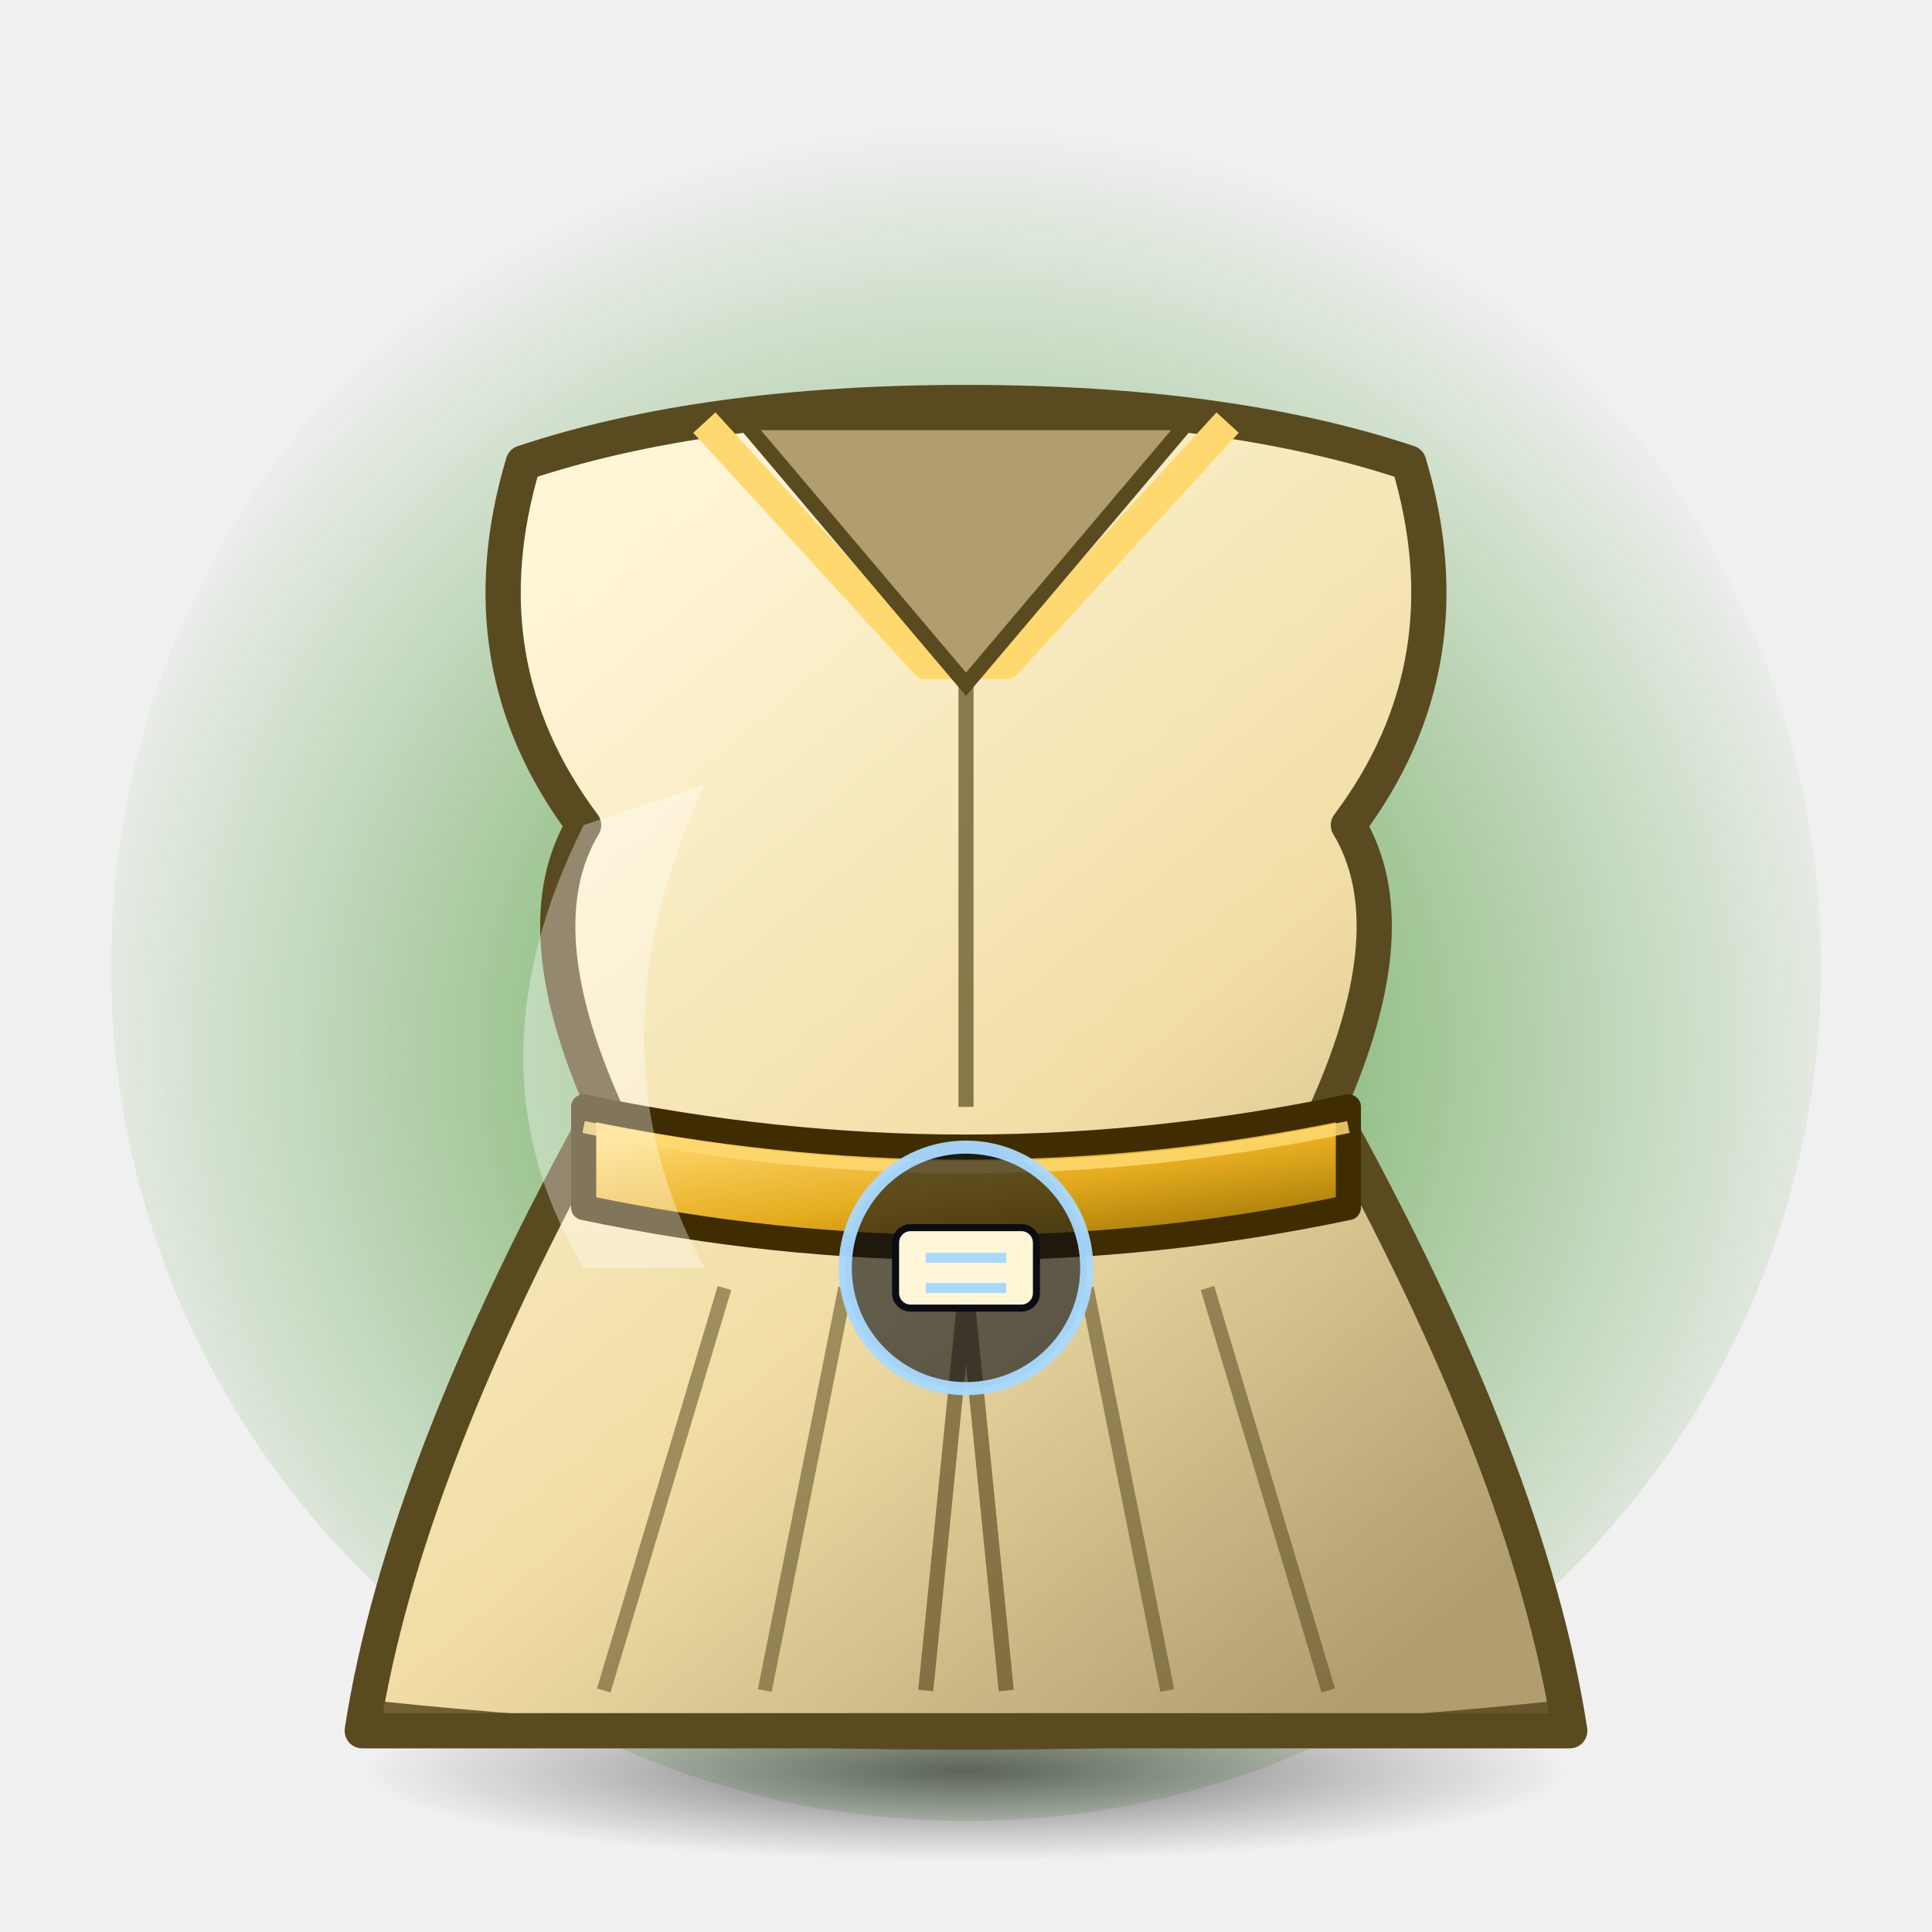
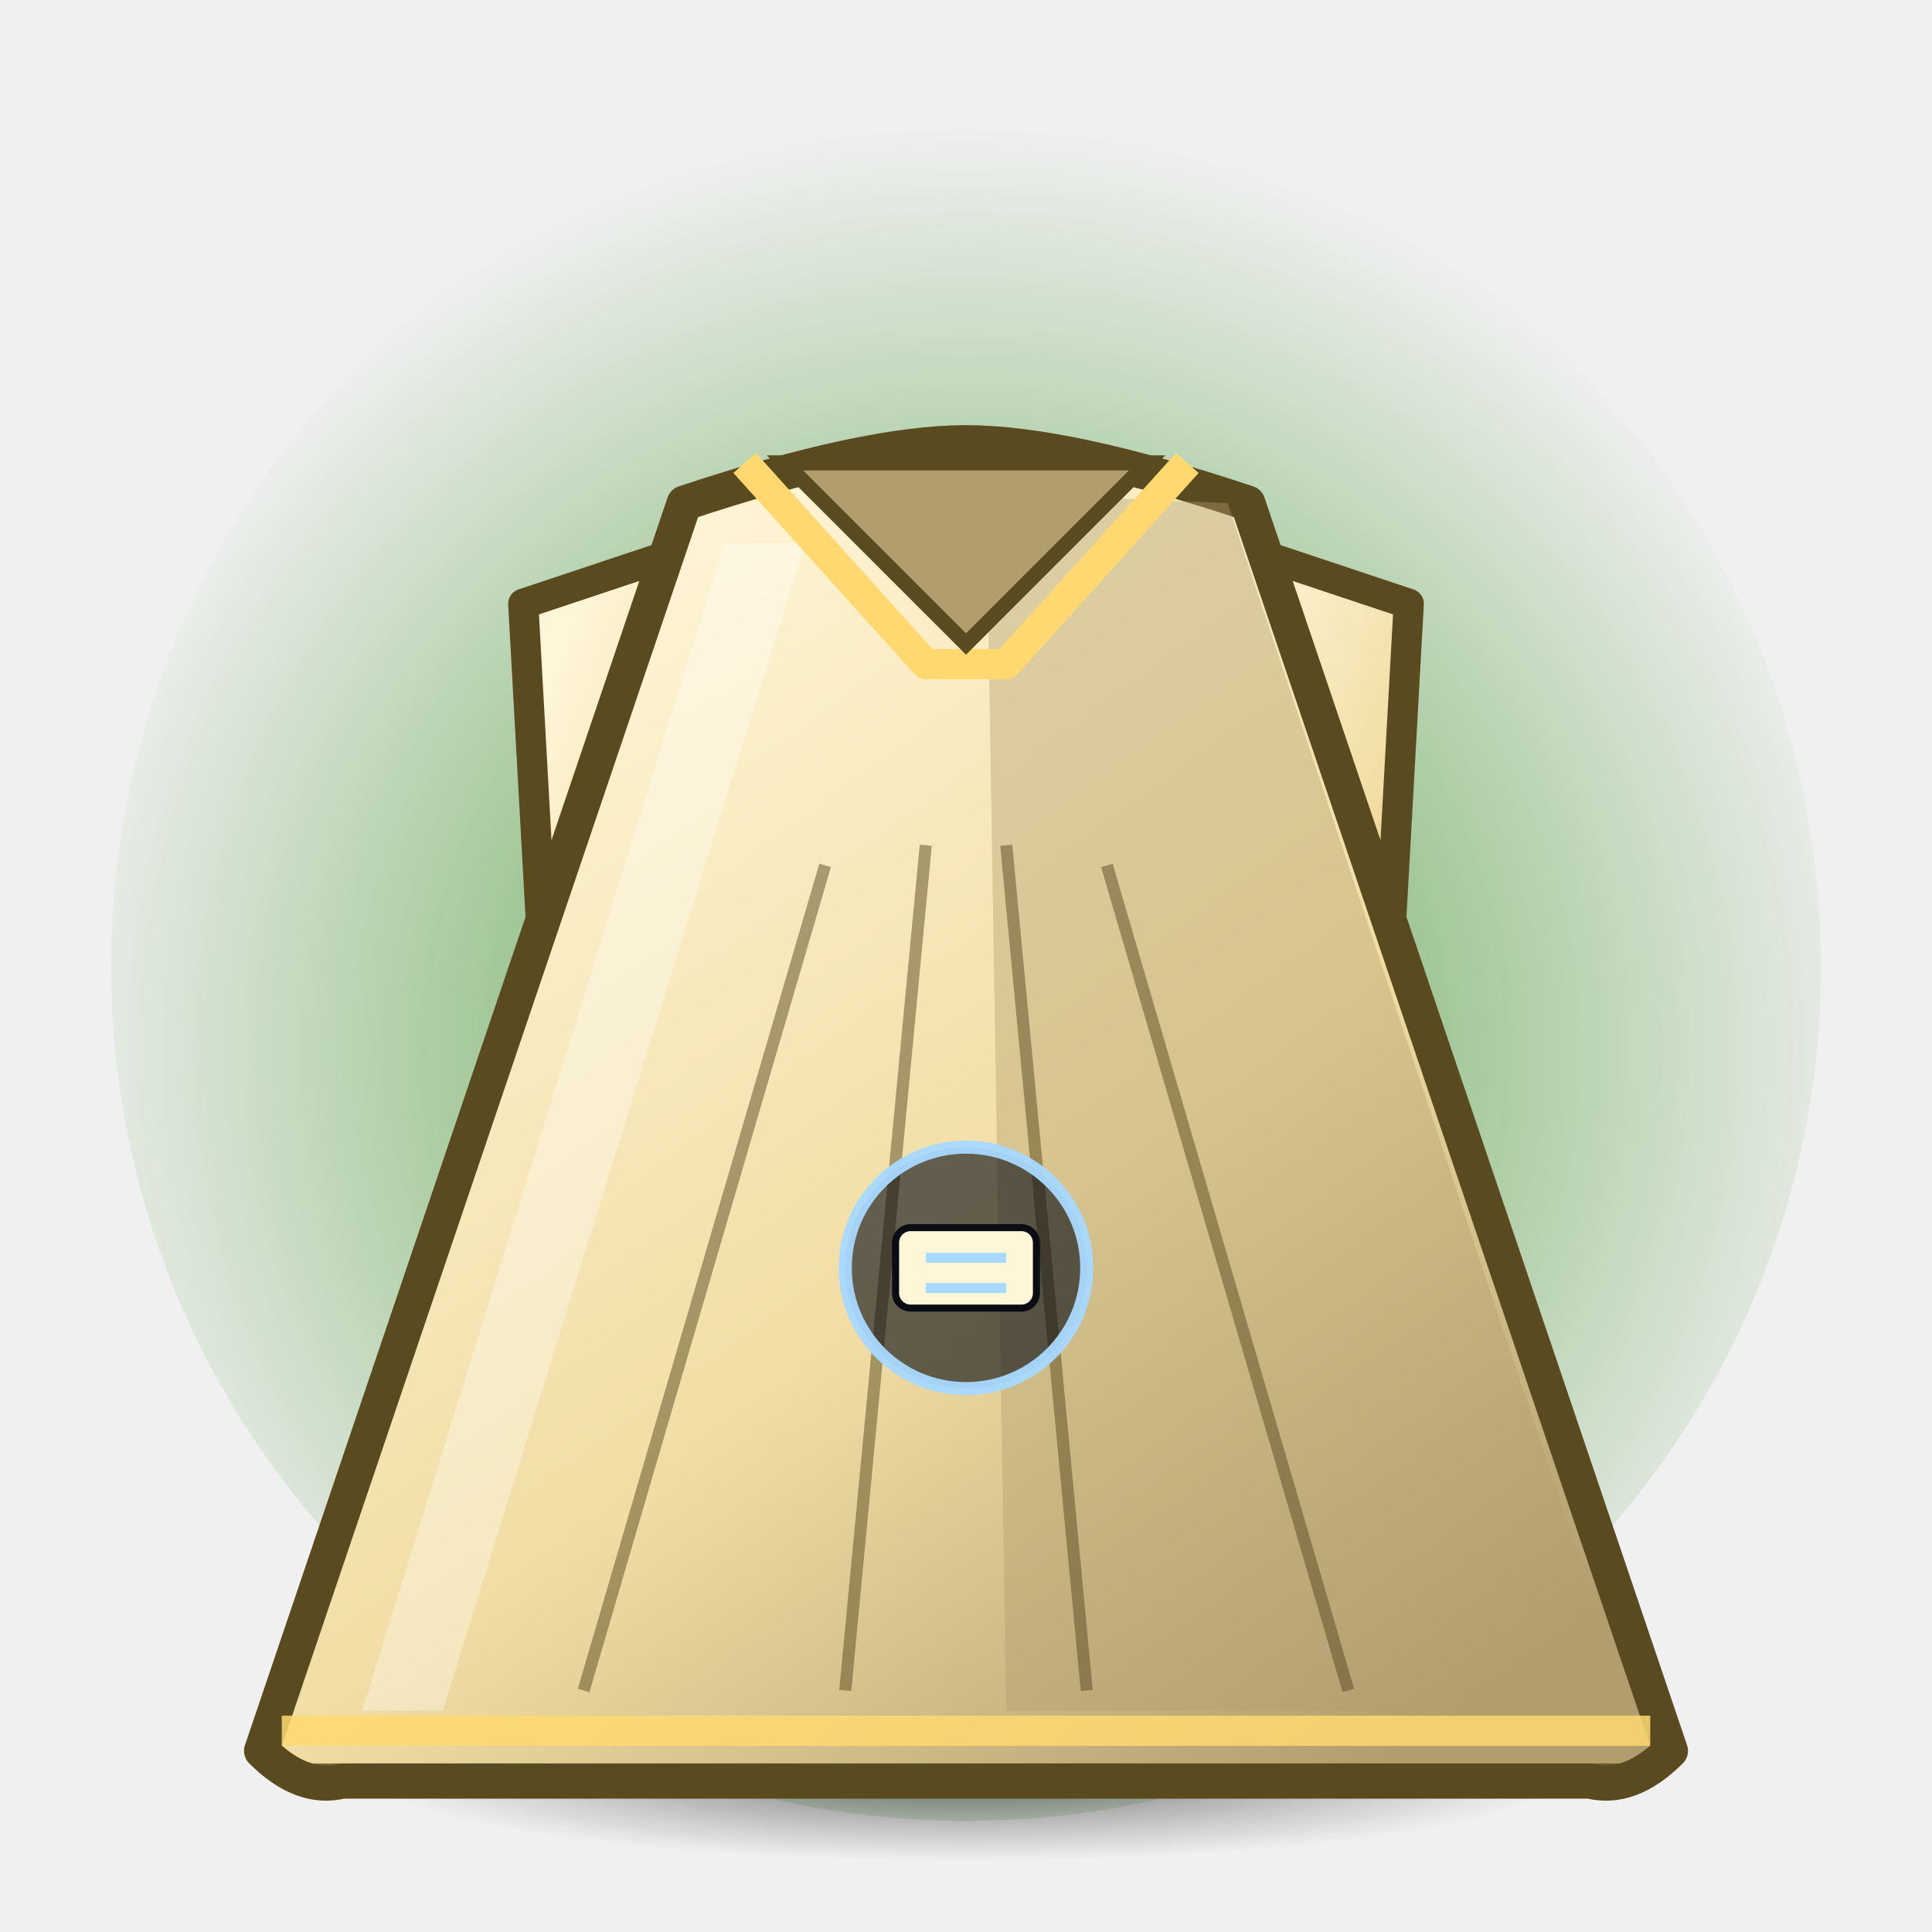
<svg xmlns="http://www.w3.org/2000/svg" viewBox="0 0 192 192" width="192" height="192" shape-rendering="geometricPrecision">
  <defs>
    <filter id="gk-shadow-soft" x="-30%" y="-30%" width="160%" height="160%">
      <feGaussianBlur in="SourceAlpha" stdDeviation="3" />
      <feOffset dx="0" dy="3" result="b" />
      <feComponentTransfer>
        <feFuncA type="linear" slope="0.55" />
      </feComponentTransfer>
      <feMerge>
        <feMergeNode />
        <feMergeNode in="SourceGraphic" />
      </feMerge>
    </filter>
    <filter id="gk-bevel" x="-10%" y="-10%" width="120%" height="120%">
      <feGaussianBlur in="SourceAlpha" stdDeviation="2" result="blur" />
      <feSpecularLighting in="blur" surfaceScale="3" specularConstant="0.6" specularExponent="20" lighting-color="#ffffff" result="spec">
        <feDistantLight azimuth="135" elevation="55" />
      </feSpecularLighting>
      <feComposite in="spec" in2="SourceAlpha" operator="in" result="specMasked" />
      <feComposite in="SourceGraphic" in2="specMasked" operator="arithmetic" k1="0" k2="1" k3="1" k4="0" />
    </filter>
    <linearGradient id="gk-gloss" x1="0" y1="0" x2="0.7" y2="0.9">
      <stop offset="0" stop-color="#FFFFFF" stop-opacity="0.85" />
      <stop offset="0.55" stop-color="#FFFFFF" stop-opacity="0.18" />
      <stop offset="1" stop-color="#FFFFFF" stop-opacity="0" />
    </linearGradient>
    <radialGradient id="gk-contact-shadow" cx="0.5" cy="0.5" r="0.5">
      <stop offset="0" stop-color="#000000" stop-opacity="0.55" />
      <stop offset="0.7" stop-color="#000000" stop-opacity="0.15" />
      <stop offset="1" stop-color="#000000" stop-opacity="0" />
    </radialGradient>
    <linearGradient id="gk-grad-wood" x1="0.2" y1="0.1" x2="0.85" y2="0.95">
      <stop offset="0" stop-color="#C99560" />
      <stop offset="0.55" stop-color="#A06A36" />
      <stop offset="1" stop-color="#6E4621" />
    </linearGradient>
    <radialGradient id="gk-rgrad-wood" cx="0.35" cy="0.25" r="0.85">
      <stop offset="0" stop-color="#C99560" />
      <stop offset="0.55" stop-color="#A06A36" />
      <stop offset="1" stop-color="#6E4621" />
    </radialGradient>
    <linearGradient id="gk-grad-stone" x1="0.2" y1="0.1" x2="0.85" y2="0.95">
      <stop offset="0" stop-color="#C9CCD4" />
      <stop offset="0.55" stop-color="#9298A4" />
      <stop offset="1" stop-color="#5E6471" />
    </linearGradient>
    <radialGradient id="gk-rgrad-stone" cx="0.35" cy="0.25" r="0.85">
      <stop offset="0" stop-color="#C9CCD4" />
      <stop offset="0.55" stop-color="#9298A4" />
      <stop offset="1" stop-color="#5E6471" />
    </radialGradient>
    <linearGradient id="gk-grad-brick" x1="0.2" y1="0.1" x2="0.85" y2="0.95">
      <stop offset="0" stop-color="#CE684D" />
      <stop offset="0.55" stop-color="#9C4231" />
      <stop offset="1" stop-color="#6A2618" />
    </linearGradient>
    <radialGradient id="gk-rgrad-brick" cx="0.35" cy="0.25" r="0.85">
      <stop offset="0" stop-color="#CE684D" />
      <stop offset="0.55" stop-color="#9C4231" />
      <stop offset="1" stop-color="#6A2618" />
    </radialGradient>
    <linearGradient id="gk-grad-thatch" x1="0.2" y1="0.1" x2="0.85" y2="0.95">
      <stop offset="0" stop-color="#E3B563" />
      <stop offset="0.55" stop-color="#B0832F" />
      <stop offset="1" stop-color="#79581B" />
    </linearGradient>
    <radialGradient id="gk-rgrad-thatch" cx="0.35" cy="0.25" r="0.85">
      <stop offset="0" stop-color="#E3B563" />
      <stop offset="0.55" stop-color="#B0832F" />
      <stop offset="1" stop-color="#79581B" />
    </radialGradient>
    <linearGradient id="gk-grad-steel" x1="0.2" y1="0.1" x2="0.85" y2="0.95">
      <stop offset="0" stop-color="#A0B0BE" />
      <stop offset="0.55" stop-color="#6F8190" />
      <stop offset="1" stop-color="#3F4D5A" />
    </linearGradient>
    <radialGradient id="gk-rgrad-steel" cx="0.35" cy="0.25" r="0.85">
      <stop offset="0" stop-color="#A0B0BE" />
      <stop offset="0.55" stop-color="#6F8190" />
      <stop offset="1" stop-color="#3F4D5A" />
    </radialGradient>
    <linearGradient id="gk-grad-iron" x1="0.2" y1="0.1" x2="0.85" y2="0.95">
      <stop offset="0" stop-color="#6B7080" />
      <stop offset="0.55" stop-color="#43485A" />
      <stop offset="1" stop-color="#21253A" />
    </linearGradient>
    <radialGradient id="gk-rgrad-iron" cx="0.35" cy="0.25" r="0.85">
      <stop offset="0" stop-color="#6B7080" />
      <stop offset="0.55" stop-color="#43485A" />
      <stop offset="1" stop-color="#21253A" />
    </radialGradient>
    <linearGradient id="gk-grad-copper" x1="0.2" y1="0.1" x2="0.85" y2="0.95">
      <stop offset="0" stop-color="#E2A172" />
      <stop offset="0.55" stop-color="#B36839" />
      <stop offset="1" stop-color="#7A3F1B" />
    </linearGradient>
    <radialGradient id="gk-rgrad-copper" cx="0.35" cy="0.25" r="0.85">
      <stop offset="0" stop-color="#E2A172" />
      <stop offset="0.55" stop-color="#B36839" />
      <stop offset="1" stop-color="#7A3F1B" />
    </radialGradient>
    <linearGradient id="gk-grad-gold" x1="0.2" y1="0.1" x2="0.85" y2="0.95">
      <stop offset="0" stop-color="#FFD970" />
      <stop offset="0.55" stop-color="#E5AC1F" />
      <stop offset="1" stop-color="#9F7505" />
    </linearGradient>
    <radialGradient id="gk-rgrad-gold" cx="0.35" cy="0.25" r="0.85">
      <stop offset="0" stop-color="#FFD970" />
      <stop offset="0.55" stop-color="#E5AC1F" />
      <stop offset="1" stop-color="#9F7505" />
    </radialGradient>
    <linearGradient id="gk-grad-ruby" x1="0.2" y1="0.1" x2="0.85" y2="0.95">
      <stop offset="0" stop-color="#FF7A8C" />
      <stop offset="0.55" stop-color="#D62E48" />
      <stop offset="1" stop-color="#8C1428" />
    </linearGradient>
    <radialGradient id="gk-rgrad-ruby" cx="0.35" cy="0.25" r="0.85">
      <stop offset="0" stop-color="#FF7A8C" />
      <stop offset="0.55" stop-color="#D62E48" />
      <stop offset="1" stop-color="#8C1428" />
    </radialGradient>
    <linearGradient id="gk-grad-emerald" x1="0.2" y1="0.1" x2="0.85" y2="0.95">
      <stop offset="0" stop-color="#5BDD96" />
      <stop offset="0.55" stop-color="#1FA561" />
      <stop offset="1" stop-color="#0E6C3D" />
    </linearGradient>
    <radialGradient id="gk-rgrad-emerald" cx="0.35" cy="0.25" r="0.85">
      <stop offset="0" stop-color="#5BDD96" />
      <stop offset="0.55" stop-color="#1FA561" />
      <stop offset="1" stop-color="#0E6C3D" />
    </radialGradient>
    <linearGradient id="gk-grad-sapphire" x1="0.2" y1="0.1" x2="0.85" y2="0.95">
      <stop offset="0" stop-color="#5A9EF7" />
      <stop offset="0.55" stop-color="#235FCB" />
      <stop offset="1" stop-color="#103480" />
    </linearGradient>
    <radialGradient id="gk-rgrad-sapphire" cx="0.35" cy="0.25" r="0.85">
      <stop offset="0" stop-color="#5A9EF7" />
      <stop offset="0.55" stop-color="#235FCB" />
      <stop offset="1" stop-color="#103480" />
    </radialGradient>
    <linearGradient id="gk-grad-amethyst" x1="0.2" y1="0.1" x2="0.85" y2="0.95">
      <stop offset="0" stop-color="#B581FF" />
      <stop offset="0.55" stop-color="#7E47D6" />
      <stop offset="1" stop-color="#4C2289" />
    </linearGradient>
    <radialGradient id="gk-rgrad-amethyst" cx="0.35" cy="0.25" r="0.85">
      <stop offset="0" stop-color="#B581FF" />
      <stop offset="0.55" stop-color="#7E47D6" />
      <stop offset="1" stop-color="#4C2289" />
    </radialGradient>
    <linearGradient id="gk-grad-leaf" x1="0.2" y1="0.1" x2="0.85" y2="0.95">
      <stop offset="0" stop-color="#7BD15A" />
      <stop offset="0.55" stop-color="#3D9226" />
      <stop offset="1" stop-color="#1F5712" />
    </linearGradient>
    <radialGradient id="gk-rgrad-leaf" cx="0.35" cy="0.25" r="0.85">
      <stop offset="0" stop-color="#7BD15A" />
      <stop offset="0.55" stop-color="#3D9226" />
      <stop offset="1" stop-color="#1F5712" />
    </radialGradient>
    <linearGradient id="gk-grad-sky" x1="0.2" y1="0.1" x2="0.85" y2="0.95">
      <stop offset="0" stop-color="#A8D9FF" />
      <stop offset="0.55" stop-color="#5FA8E8" />
      <stop offset="1" stop-color="#2C6BB0" />
    </linearGradient>
    <radialGradient id="gk-rgrad-sky" cx="0.35" cy="0.25" r="0.85">
      <stop offset="0" stop-color="#A8D9FF" />
      <stop offset="0.55" stop-color="#5FA8E8" />
      <stop offset="1" stop-color="#2C6BB0" />
    </radialGradient>
    <linearGradient id="gk-grad-dark" x1="0.2" y1="0.1" x2="0.85" y2="0.95">
      <stop offset="0" stop-color="#3A4250" />
      <stop offset="0.55" stop-color="#222937" />
      <stop offset="1" stop-color="#10141C" />
    </linearGradient>
    <radialGradient id="gk-rgrad-dark" cx="0.35" cy="0.25" r="0.85">
      <stop offset="0" stop-color="#3A4250" />
      <stop offset="0.55" stop-color="#222937" />
      <stop offset="1" stop-color="#10141C" />
    </radialGradient>
    <linearGradient id="gk-grad-cream" x1="0.2" y1="0.1" x2="0.85" y2="0.95">
      <stop offset="0" stop-color="#FFF6D8" />
      <stop offset="0.55" stop-color="#F1DDA4" />
      <stop offset="1" stop-color="#B19D6E" />
    </linearGradient>
    <radialGradient id="gk-rgrad-cream" cx="0.35" cy="0.25" r="0.85">
      <stop offset="0" stop-color="#FFF6D8" />
      <stop offset="0.55" stop-color="#F1DDA4" />
      <stop offset="1" stop-color="#B19D6E" />
    </radialGradient>
    <radialGradient id="gk-rarity-common" cx="0.5" cy="0.55" r="0.55">
      <stop offset="0" stop-color="#9298A4" stop-opacity="0.85" />
      <stop offset="0.6" stop-color="#9298A4" stop-opacity="0.35" />
      <stop offset="1" stop-color="#9298A4" stop-opacity="0" />
    </radialGradient>
    <radialGradient id="gk-rarity-uncommon" cx="0.5" cy="0.55" r="0.55">
      <stop offset="0" stop-color="#3D9226" stop-opacity="0.85" />
      <stop offset="0.6" stop-color="#3D9226" stop-opacity="0.35" />
      <stop offset="1" stop-color="#3D9226" stop-opacity="0" />
    </radialGradient>
    <radialGradient id="gk-rarity-rare" cx="0.5" cy="0.55" r="0.55">
      <stop offset="0" stop-color="#235FCB" stop-opacity="0.85" />
      <stop offset="0.6" stop-color="#235FCB" stop-opacity="0.35" />
      <stop offset="1" stop-color="#235FCB" stop-opacity="0" />
    </radialGradient>
    <radialGradient id="gk-rarity-epic" cx="0.5" cy="0.55" r="0.55">
      <stop offset="0" stop-color="#7E47D6" stop-opacity="0.85" />
      <stop offset="0.6" stop-color="#7E47D6" stop-opacity="0.35" />
      <stop offset="1" stop-color="#7E47D6" stop-opacity="0" />
    </radialGradient>
    <radialGradient id="gk-rarity-legendary" cx="0.5" cy="0.55" r="0.55">
      <stop offset="0" stop-color="#E5AC1F" stop-opacity="0.85" />
      <stop offset="0.6" stop-color="#E5AC1F" stop-opacity="0.35" />
      <stop offset="1" stop-color="#E5AC1F" stop-opacity="0" />
    </radialGradient>
    <radialGradient id="gk-rarity-mythic" cx="0.5" cy="0.55" r="0.55">
      <stop offset="0" stop-color="#D62E48" stop-opacity="0.85" />
      <stop offset="0.6" stop-color="#D62E48" stop-opacity="0.35" />
      <stop offset="1" stop-color="#D62E48" stop-opacity="0" />
    </radialGradient>
  </defs>
  <ellipse cx="96" cy="96" rx="84.96" ry="84.96" fill="url(#gk-rarity-uncommon)" />
  <ellipse cx="96" cy="176" rx="60" ry="9" fill="url(#gk-contact-shadow)" />
-   <path d="M 52 46          Q 46 66 58 82          Q 52 92 60 110          Q 40 146 36 172          L 156 172          Q 152 146 132 110          Q 140 92 134 82          Q 146 66 140 46          Q 122 40 96 40          Q 70 40 52 46 Z" fill="url(#gk-grad-cream)" stroke="#5A4A20" stroke-width="3.5" stroke-linejoin="round" />
-   <path d="M 58 110          Q 96 118 134 110          L 134 120          Q 96 128 58 120 Z" fill="url(#gk-grad-gold)" stroke="#3F2D01" stroke-width="2.5" stroke-linejoin="round" />
-   <path d="M 58 112 Q 96 120 134 112" fill="none" stroke="#FFD970" stroke-width="1.2" opacity="0.85" />
-   <path d="M 96 46 L 96 110" stroke="#5A4A20" stroke-width="1.5" opacity="0.7" />
-   <path d="M 96 128 L 92 168 M 96 128 L 100 168" stroke="#5A4A20" stroke-width="1.5" opacity="0.65" />
-   <g stroke="#5A4A20" stroke-width="1.4" opacity="0.55" fill="none">
-     <path d="M 72 128 L 60 168" />
-     <path d="M 84 128 L 76 168" />
-     <path d="M 108 128 L 116 168" />
-     <path d="M 120 128 L 132 168" />
+   <path d="M 70 54          L 52 60          L 56 132          Q 60 138 72 130          L 76 58 Z" fill="url(#gk-grad-cream)" stroke="#5A4A20" stroke-width="3" stroke-linejoin="round" />
+   <path d="M 122 54          L 140 60          L 136 132          Q 132 138 120 130          L 116 58 Z" fill="url(#gk-grad-cream)" stroke="#5A4A20" stroke-width="3" stroke-linejoin="round" />
+   <path d="M 68 50          L 26 174          Q 30 178 34 177          L 158 177          Q 162 178 166 174          L 124 50          Q 106 44 96 44          Q 86 44 68 50 Z" fill="url(#gk-grad-cream)" stroke="#5A4A20" stroke-width="3.5" stroke-linejoin="round" />
+   <path d="M 72 54          L 36 170          L 44 170          L 80 54 Z" fill="#FFFFFF" opacity="0.32" />
+   <path d="M 98 49          L 100 170          L 162 170          L 122 50 Z" fill="#B19D6E" opacity="0.4" />
+   <g stroke="#5A4A20" stroke-width="1.2" opacity="0.5" fill="none">
+     <path d="M 82 86 L 58 168" />
+     <path d="M 92  84 L 84 168" />
+     <path d="M 100  84 L 108 168" />
+     <path d="M 110 86 L 134 168" />
  </g>
-   <path d="M 38 170 Q 96 176 154 170" fill="none" stroke="#5A4A20" stroke-width="1.8" opacity="0.85" />
-   <path d="M 70 42 L 92 66          L 100 66 L 122 42" fill="none" stroke="#FFD970" stroke-width="3" stroke-linejoin="round" />
-   <path d="M 74 42 L 96 68 L 118 42 Z" fill="#B19D6E" stroke="#5A4A20" stroke-width="1.5" />
-   <path d="M 58 82          Q 46 106 58 126          L 70 126          Q 58 104 70 78 Z" fill="#FFFFFF" opacity="0.35" />
+   <path d="M 28 172          L 164 172" stroke="#FFD970" stroke-width="3" opacity="0.85" />
+   <path d="M 28 176          L 164 176" stroke="#5A4A20" stroke-width="1.5" opacity="0.8" />
+   <path d="M 74 46          L 92 66          L 100 66          L 118 46" fill="none" stroke="#FFD970" stroke-width="3" stroke-linejoin="round" />
+   <path d="M 78 46          L 96 64          L 114 46 Z" fill="#B19D6E" stroke="#5A4A20" stroke-width="1.5" />
  <circle cx="96" cy="126" r="12" fill="#0A0D14" opacity="0.62" />
  <circle cx="96" cy="126" r="12" fill="none" stroke="#A8D9FF" stroke-width="1.3" opacity="0.95" />
  <g fill="#FFF6D8" stroke="#0A0D14" stroke-width="0.7">
    <rect x="89" y="122" width="14" height="8" rx="1.5" />
    <line x1="92" y1="125" x2="100" y2="125" stroke="#A8D9FF" stroke-width="1" />
    <line x1="92" y1="128" x2="100" y2="128" stroke="#A8D9FF" stroke-width="1" />
  </g>
</svg>
